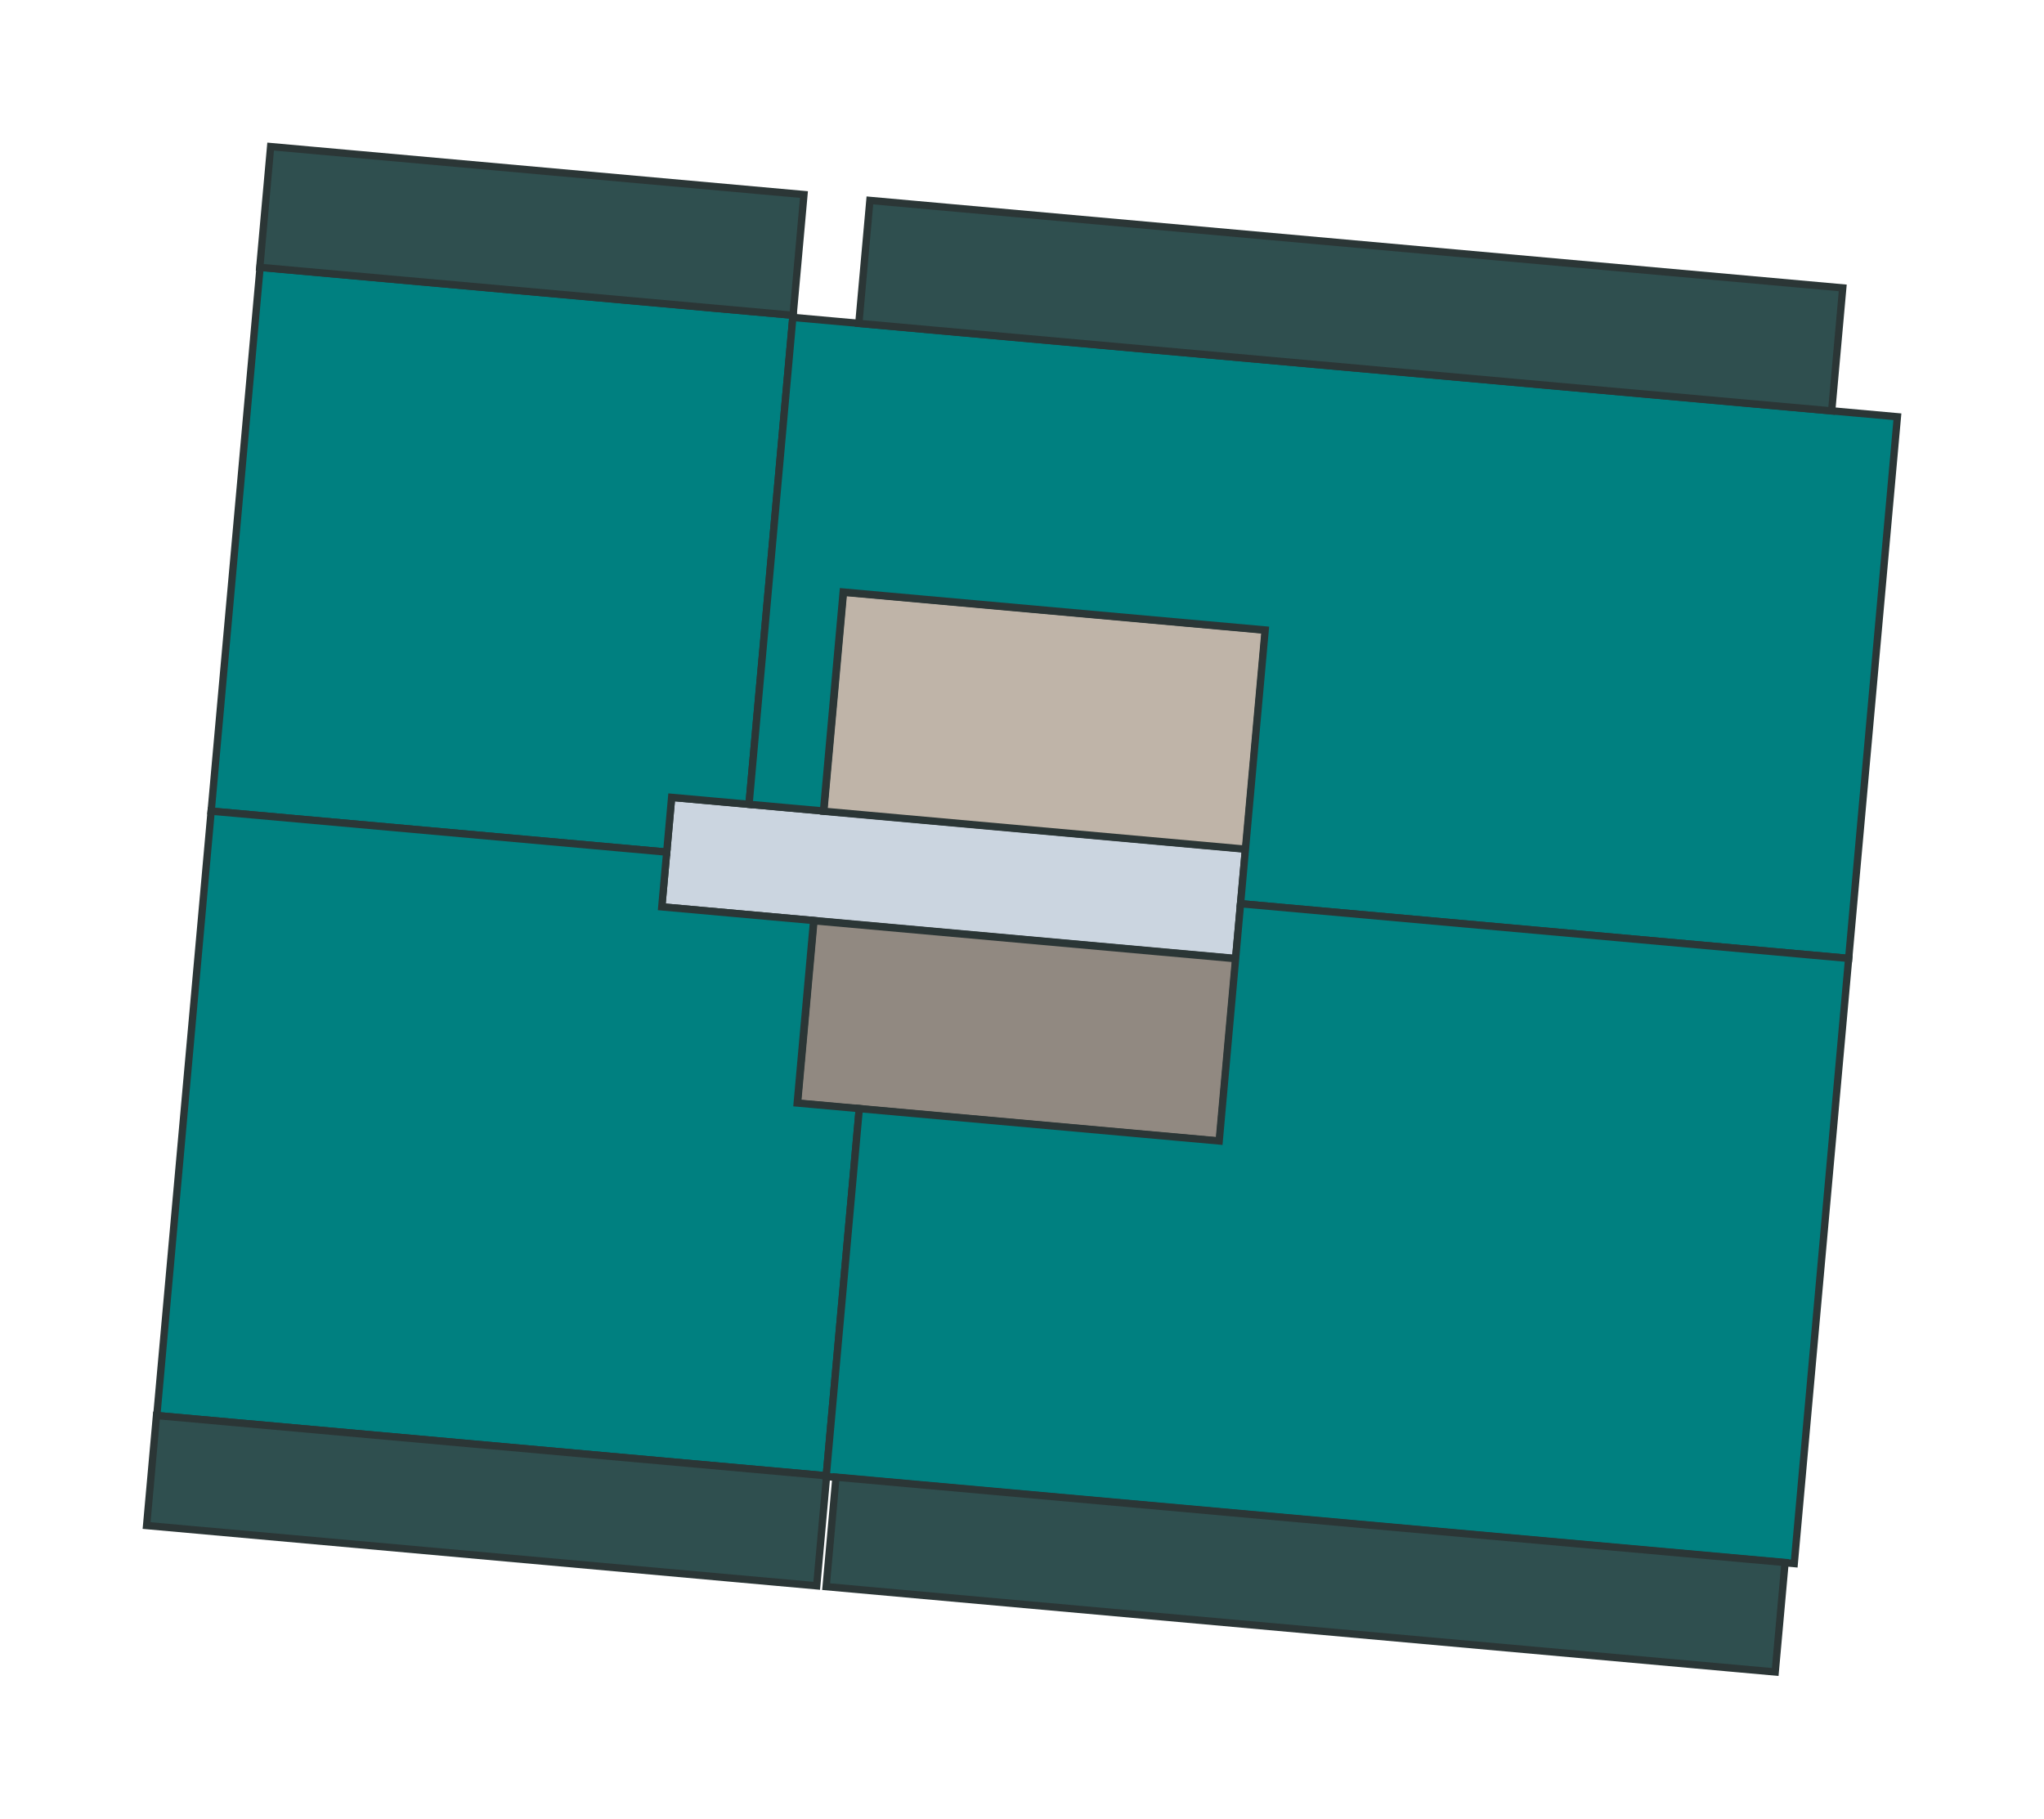
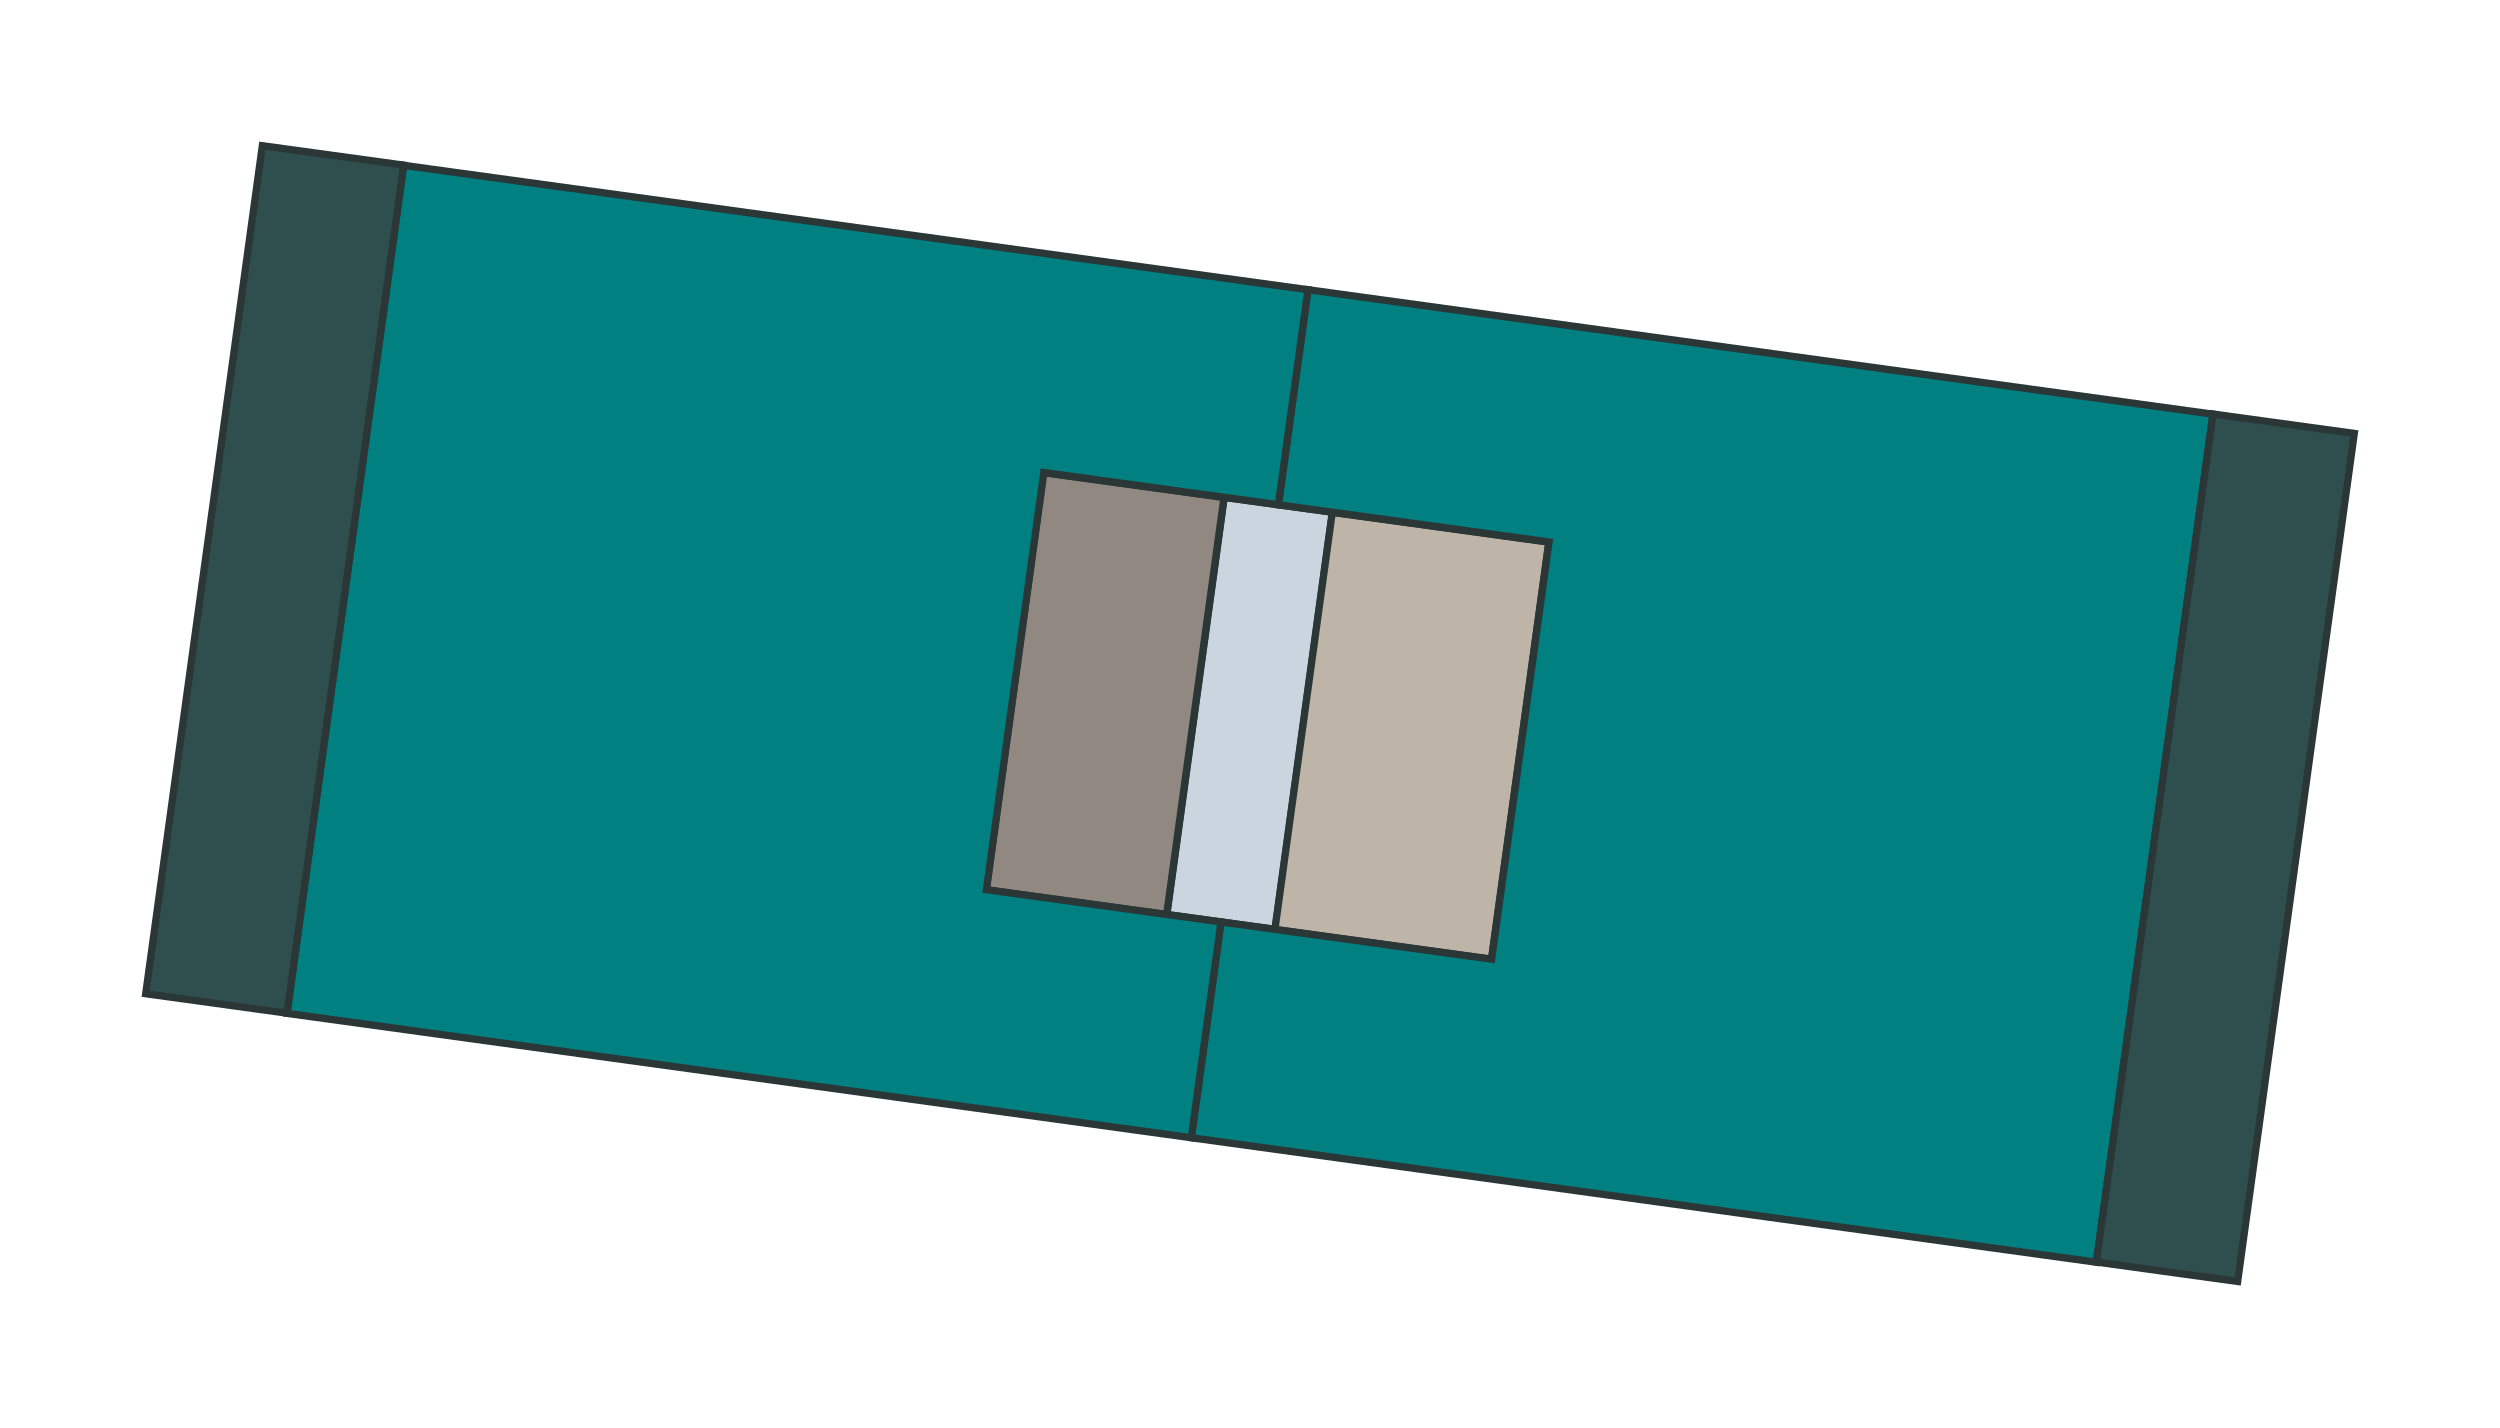
- <svg xmlns="http://www.w3.org/2000/svg" viewBox="0 0 800.0 711.835" width="800.0" height="711.835">
+ <svg xmlns="http://www.w3.org/2000/svg" viewBox="0 0 800.0 456.701" width="800.0" height="456.701">
  <style>
- .depto { fill: #008080; stroke: #2b3636; stroke-width: 2.869; }
- .terraza { fill: #2F4F4F; stroke: #2b3636; stroke-width: 2.869; }
- .pasillo { fill: #CBD5E0; stroke: #2b3636; stroke-width: 2.869; }
- .escalera { fill: #bfb4a8; stroke: #2b3636; stroke-width: 2.869; }
- .ascensor { fill: #918981; stroke: #2b3636; stroke-width: 2.869; }
- .otros-espacios { fill: #826d57; stroke: #2b3636; stroke-width: 2.869; }
+ .depto { fill: #008080; stroke: #2b3636; stroke-width: 2.331; }
+ .terraza { fill: #2F4F4F; stroke: #2b3636; stroke-width: 2.331; }
+ .pasillo { fill: #CBD5E0; stroke: #2b3636; stroke-width: 2.331; }
+ .escalera { fill: #bfb4a8; stroke: #2b3636; stroke-width: 2.331; }
+ .ascensor { fill: #918981; stroke: #2b3636; stroke-width: 2.331; }
+ .otros-espacios { fill: #826d57; stroke: #2b3636; stroke-width: 2.331; }
.unidad-depto:hover .depto, .unidad-depto:hover .terraza { filter: brightness(1.15); cursor: pointer; }
.unidad-comun:hover { filter: brightness(1.15); cursor: pointer; }
</style>
-   <g class="unidad-comun" data-tipo="pasillo" data-nombre="Circulación pisos superiores" data-sup-comun="11.79">
-     <path class="pasillo" d="M 259.018 354.966 L 483.607 375.166 L 487.462 332.305 L 262.873 312.105 Z" />
+   <g class="unidad-comun" data-tipo="pasillo" data-nombre="Circulación pisos superiores" data-sup-comun="8.67">
+     <path class="pasillo" d="M 391.757 159.15 L 373.396 292.643 L 408.039 297.408 L 426.401 163.915 Z" />
  </g>
  <g class="unidad-comun" data-tipo="escalera" data-sup-comun="17.34">
-     <path class="escalera" d="M 322.426 317.549 L 487.582 332.403 L 495.292 246.682 L 330.136 231.828 Z" />
+     <path class="escalera" d="M 407.962 297.455 L 477.25 306.986 L 495.611 173.492 L 426.324 163.962 Z" />
  </g>
  <g class="unidad-comun" data-tipo="ascensor" data-sup-comun="14.45">
-     <path class="ascensor" d="M 312.147 431.844 L 477.302 446.698 L 483.727 375.264 L 318.571 360.41 Z" />
+     <path class="ascensor" d="M 315.579 284.749 L 373.319 292.69 L 391.68 159.197 L 333.941 151.255 Z" />
  </g>
-   <g class="unidad-depto" data-depto-tipo="A" data-stack="201 - 401" data-sup-interior="53.59" data-sup-terraza="12.08" data-sup-util="59.63" data-orientacion="N-Po" data-num-dormitorios="1" data-num-banos="1" data-vertices-depto="[[[14.5613,22.3771],[15.6171,22.2821],[16.2172,28.9552],[8.9466,29.6091],[8.2792,22.189],[14.4941,21.6301]]]" data-vertices-terraza="[[[8.9424,29.6085],[16.2182,28.9541],[16.3663,30.6016],[9.0906,31.256]]]" data-edge-lengths="{&quot;N&quot;:1.06,&quot;E&quot;:6.7,&quot;S&quot;:7.3,&quot;O&quot;:7.45}">
-     <path class="depto" d="M 262.873 312.105 L 293.161 314.83 L 310.38 123.386 L 101.792 104.626 L 82.646 317.499 L 260.946 333.536 Z" />
-     <path class="terraza" d="M 101.673 104.642 L 310.407 123.415 L 314.658 76.152 L 105.924 57.378 Z" />
+   <g class="unidad-depto" data-depto-tipo="A" data-stack="201 - 401" data-sup-interior="125.67" data-sup-terraza="23.0" data-sup-util="137.17" data-orientacion="Or" data-num-dormitorios="3" data-num-banos="3" data-vertices-depto="[[[21.2116,8.4589],[33.6347,6.7502],[35.2358,18.3906],[22.8127,20.0993],[22.4067,17.1471],[26.1217,16.6362],[25.3341,10.9101],[21.6191,11.4211]]]" data-vertices-terraza="[[[33.6346,6.7529],[35.5738,6.4861],[37.1748,18.1264],[35.2356,18.3931]]]" data-edge-lengths="{&quot;N&quot;:12.54,&quot;E&quot;:11.75,&quot;S&quot;:12.54,&quot;O&quot;:2.98}">
+     <path class="depto" d="M 381.219 364.082 L 670.84 403.918 L 708.167 132.543 L 418.545 92.707 L 409.079 161.532 L 495.688 173.445 L 477.327 306.939 L 390.717 295.026 Z" />
+     <path class="terraza" d="M 670.838 403.856 L 716.047 410.075 L 753.373 138.702 L 708.164 132.484 Z" />
  </g>
-   <g class="unidad-depto" data-depto-tipo="B" data-stack="202 - 402" data-sup-interior="89.82" data-sup-terraza="22.46" data-sup-util="101.05" data-orientacion="N-Or" data-num-dormitorios="2" data-num-banos="2" data-vertices-depto="[[[16.9017,25.1787],[22.6585,24.6609],[22.3225,20.926],[30.619,20.1798],[31.2837,27.57],[16.2145,28.9253],[15.6171,22.2821],[16.633,22.1907]]]" data-vertices-terraza="[[[17.115,28.8432],[30.3871,27.6495],[30.5381,29.3279],[17.2659,30.5216]]]" data-edge-lengths="{&quot;N&quot;:5.78,&quot;E&quot;:3.75,&quot;S&quot;:8.33,&quot;O&quot;:7.42}">
-     <path class="depto" d="M 330.016 231.73 L 495.172 246.584 L 485.535 353.735 L 723.553 375.143 L 742.622 163.126 L 310.303 124.243 L 293.161 314.83 L 322.306 317.451 Z" />
-     <path class="terraza" d="M 336.135 126.598 L 716.9 160.844 L 721.231 112.692 L 340.466 78.446 Z" />
-   </g>
-   <g class="unidad-depto" data-depto-tipo="C" data-stack="203 - 403" data-sup-interior="71.61" data-sup-terraza="13.83" data-sup-util="78.53" data-orientacion="S" data-num-dormitorios="2" data-num-banos="2" data-vertices-depto="[[[14.4941,21.6301],[8.2792,22.189],[7.5375,13.9423],[16.6706,13.1209],[17.1212,18.1307],[16.2746,18.2068],[16.4986,20.6968],[14.4269,20.8831]]]" data-vertices-terraza="[[[7.3985,12.442],[16.5404,11.6197],[16.6754,13.1208],[7.5335,13.943]]]" data-edge-lengths="{&quot;N&quot;:6.24,&quot;E&quot;:8.28,&quot;S&quot;:9.17,&quot;O&quot;:5.03}">
-     <path class="depto" d="M 260.946 333.536 L 82.646 317.499 L 61.367 554.089 L 323.387 577.655 L 336.314 433.93 L 312.027 431.745 L 318.451 360.311 L 259.018 354.966 Z" />
-     <path class="terraza" d="M 57.378 597.133 L 319.65 620.722 L 323.524 577.659 L 61.251 554.07 Z" />
-   </g>
-   <g class="unidad-depto" data-depto-tipo="D" data-stack="204 - 404" data-sup-interior="93.9" data-sup-terraza="19.5" data-sup-util="103.65" data-orientacion="S" data-num-dormitorios="2" data-num-banos="3" data-vertices-depto="[[[17.1212,18.1307],[16.6697,13.1109],[29.8764,11.9231],[30.619,20.1798],[22.3225,20.926],[22.0314,17.689]]]" data-vertices-terraza="[[[16.669,11.6084],[29.6168,10.4438],[29.7511,11.9378],[16.8034,13.1023]]]" data-edge-lengths="{&quot;N&quot;:5.04,&quot;E&quot;:13.26,&quot;S&quot;:8.29,&quot;O&quot;:8.33}">
-     <path class="depto" d="M 336.314 433.93 L 323.362 577.941 L 702.248 612.018 L 723.553 375.143 L 485.535 353.735 L 477.182 446.6 Z" />
-     <path class="terraza" d="M 323.341 621.048 L 694.799 654.457 L 698.654 611.597 L 327.196 578.188 Z" />
+   <g class="unidad-depto" data-depto-tipo="B" data-stack="202 - 402" data-sup-interior="128.44" data-sup-terraza="23.0" data-sup-util="139.94" data-orientacion="Po" data-num-dormitorios="3" data-num-banos="3" data-vertices-depto="[[[19.187,17.59],[22.4067,17.1471],[22.8127,20.0993],[10.3996,21.8067],[8.7985,10.1663],[21.2116,8.4589],[21.6191,11.4211],[18.3994,11.8639]]]" data-vertices-terraza="[[[6.8596,10.4356],[8.7988,10.1689],[10.3999,21.8092],[8.4607,22.0759]]]" data-edge-lengths="{&quot;N&quot;:3.25,&quot;E&quot;:2.98,&quot;S&quot;:12.53,&quot;O&quot;:11.75}">
+     <path class="depto" d="M 334.017 151.208 L 409.079 161.532 L 418.545 92.707 L 129.155 52.902 L 91.829 324.278 L 381.219 364.082 L 390.717 295.026 L 315.656 284.701 Z" />
+     <path class="terraza" d="M 46.627 317.999 L 91.836 324.217 L 129.162 52.845 L 83.953 46.627 Z" />
  </g>
</svg>
